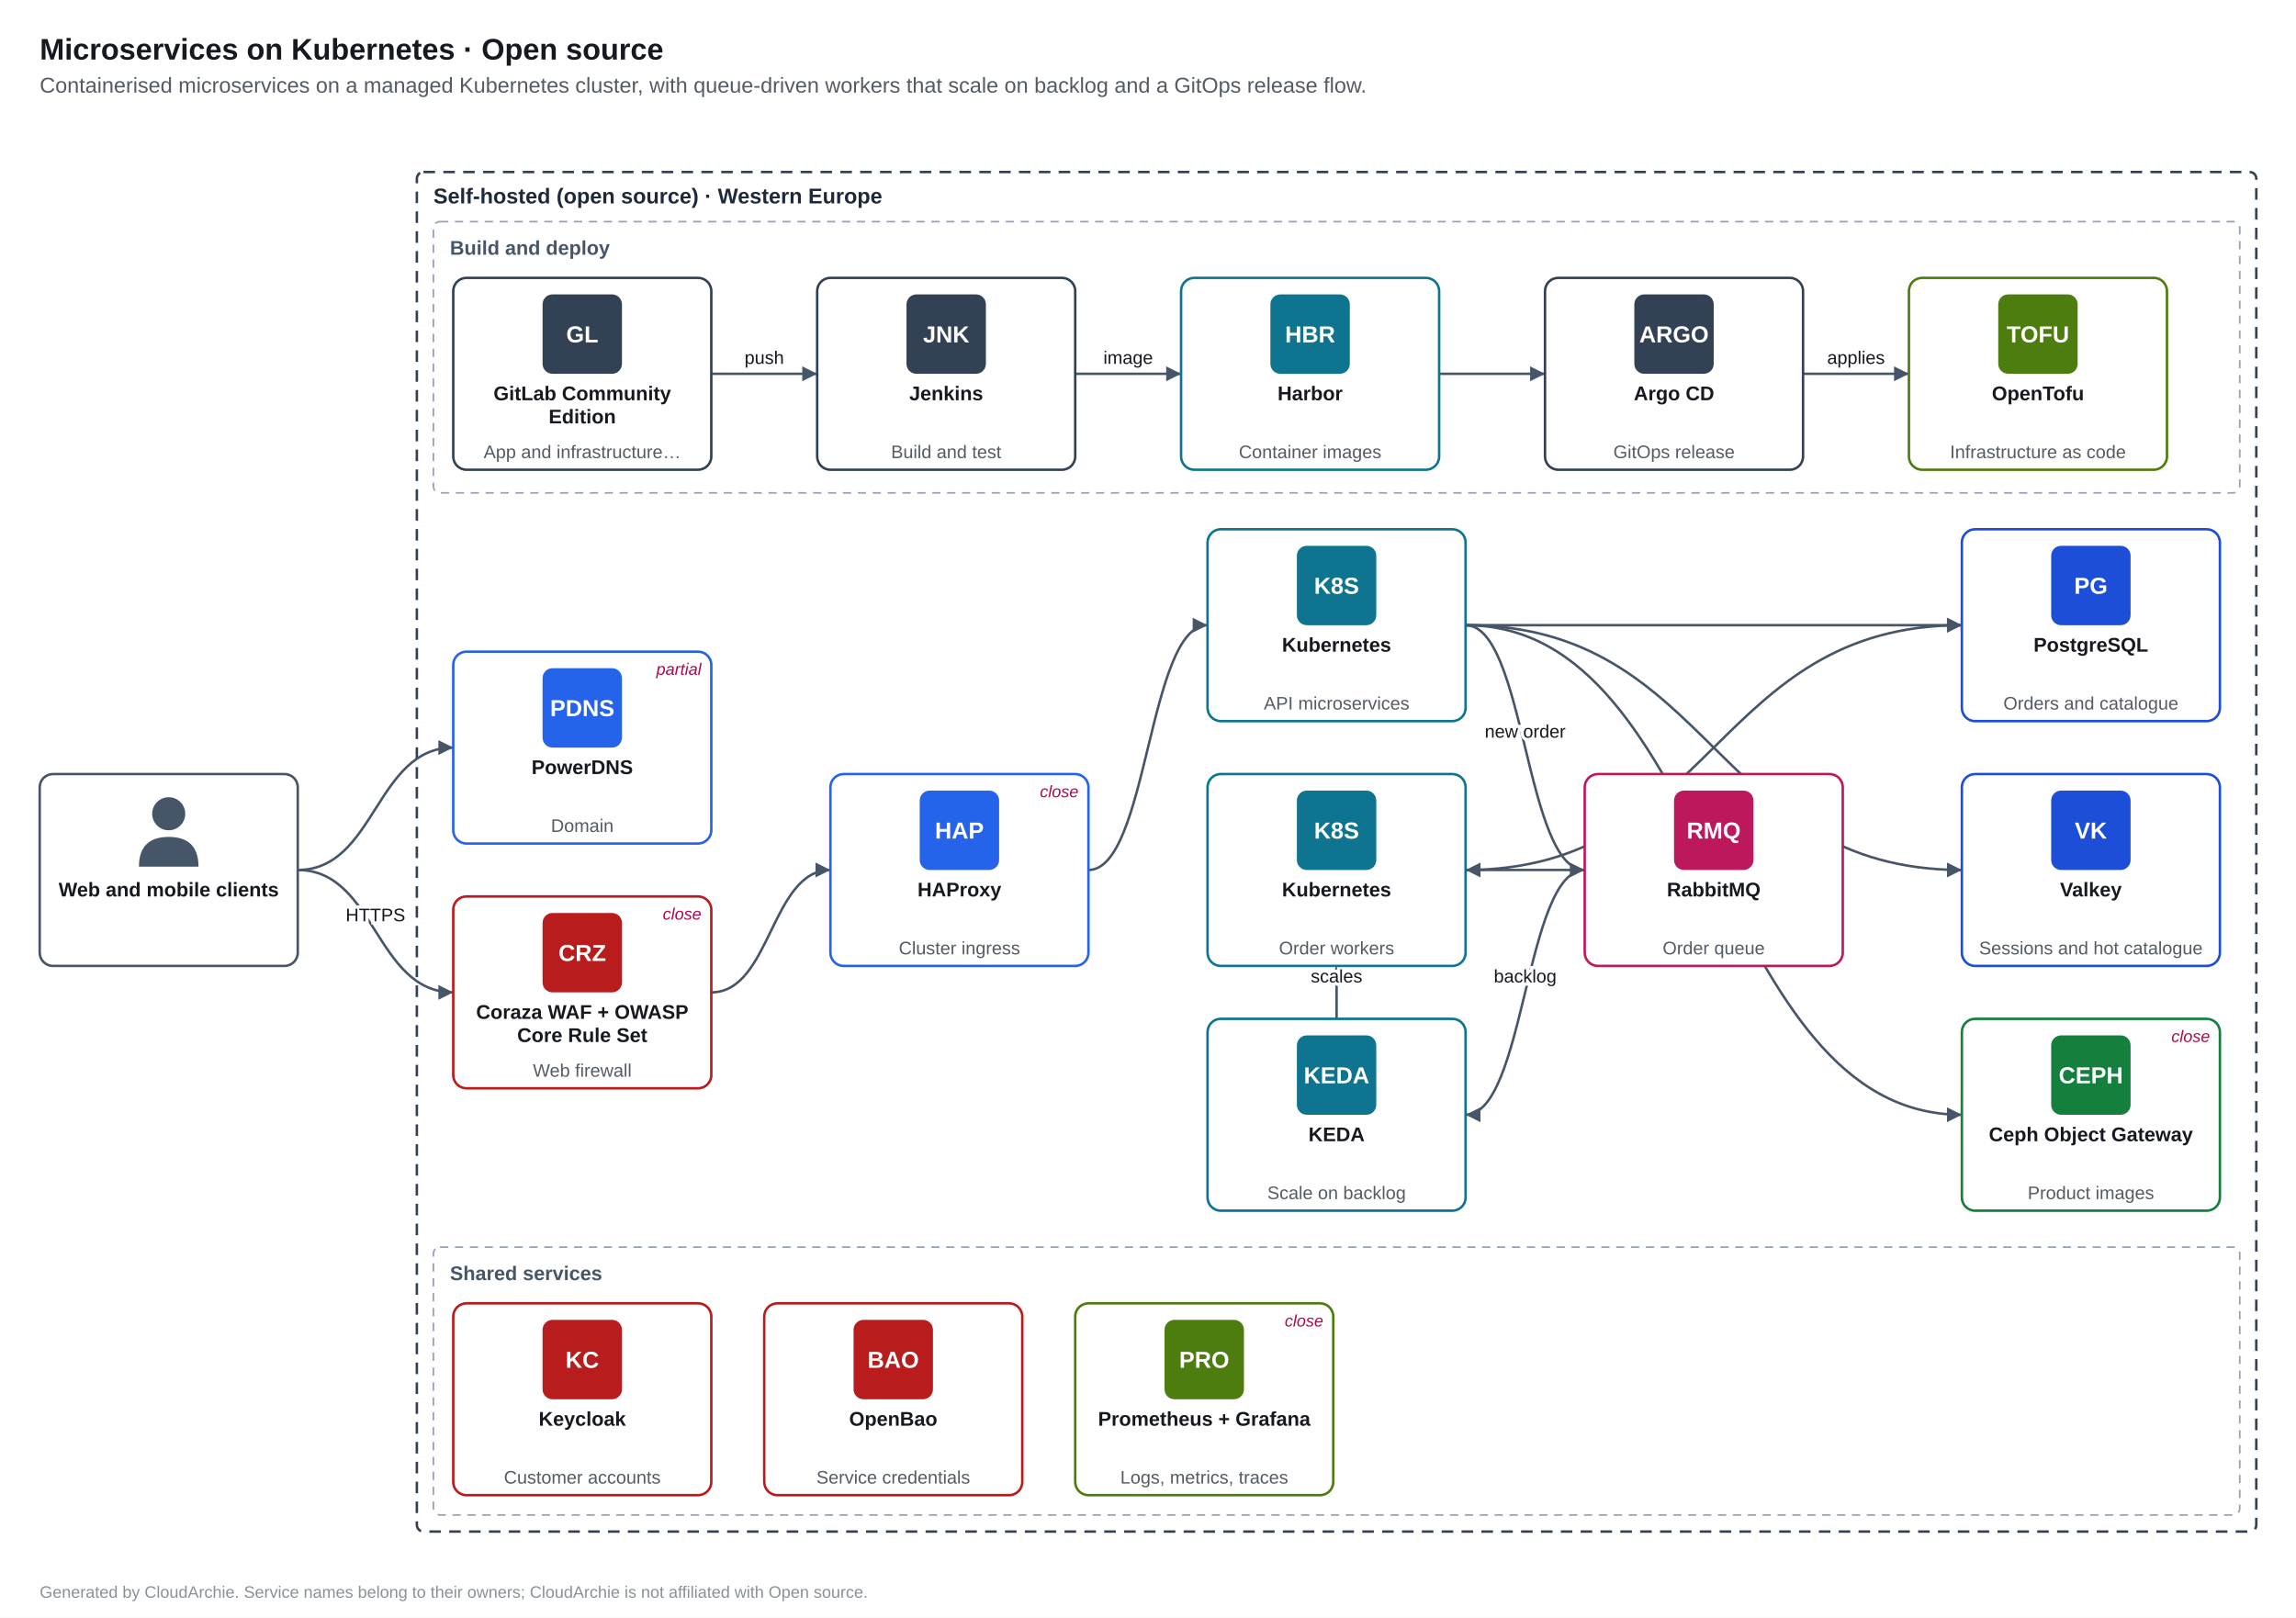
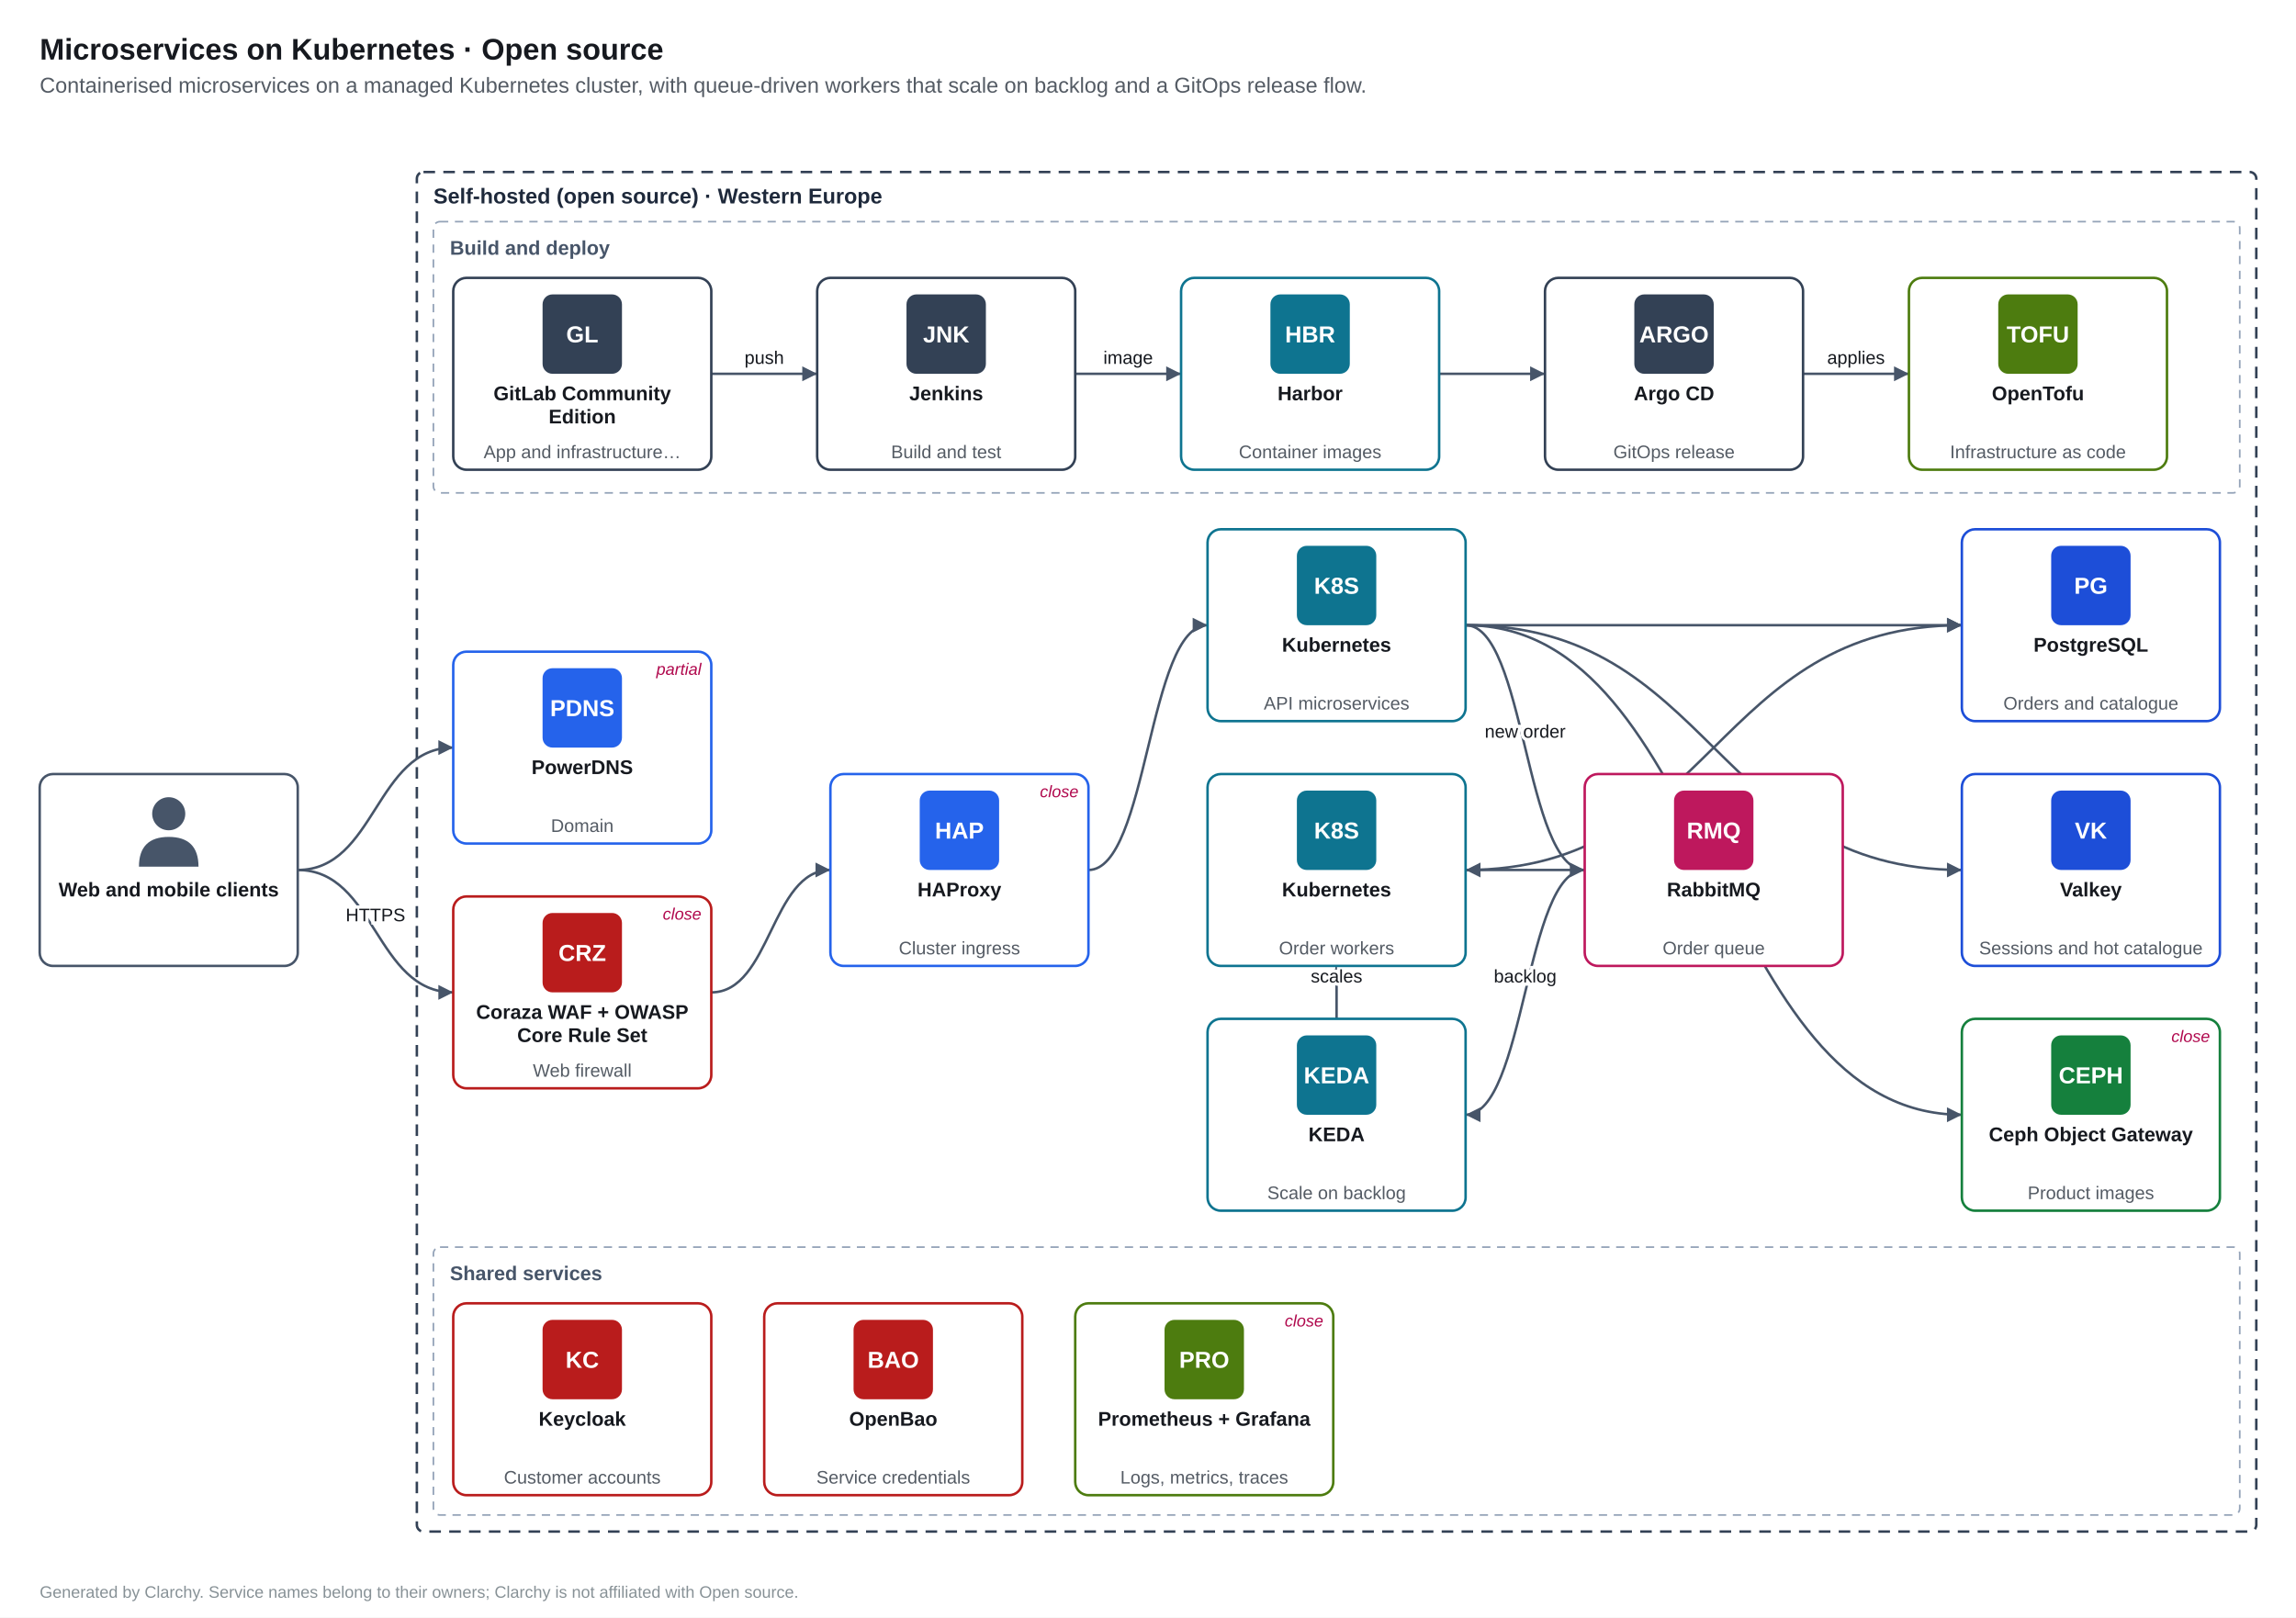
<svg xmlns="http://www.w3.org/2000/svg" class="ca-diagram ca-oss" width="1388" height="978" viewBox="0 0 1388 978" role="img" data-body-top="80" data-body-bottom="950" aria-label="Microservices on Kubernetes on Open source">
  <style>.ca-oss{font-family:'IBM Plex Sans', 'Helvetica Neue', Arial, sans-serif}
.ca-oss .ca-bg{fill:#ffffff}
.ca-oss .ca-title{font-size:18px;font-weight:600;fill:#16191f}
.ca-oss .ca-subtitle{font-size:13px;fill:#545b64}
.ca-oss .ca-cloud{fill:#FFFFFF;stroke:#334155;stroke-width:1.5;stroke-dasharray:7 5;}
.ca-oss .ca-cloud-label{font-size:13px;font-weight:600;fill:#1E293B}
.ca-oss .ca-band{fill:none;stroke:#94A3B8;stroke-dasharray:5 4}
.ca-oss .ca-band-label{font-size:12px;font-weight:600;fill:#475569}
.ca-oss .ca-node-box{fill:#ffffff;stroke-width:1.5}
.ca-oss .ca-badge{font-size:14px;font-weight:700;fill:#ffffff}
.ca-oss .ca-service{font-size:12px;font-weight:600;fill:#16191f}
.ca-oss .ca-label{font-size:11px;fill:#545b64}
.ca-oss .ca-fidelity{font-size:10px;font-style:italic;fill:#b0084d}
.ca-oss .ca-edge{fill:none;stroke:#475569;stroke-width:1.5}
.ca-oss .ca-arrow{fill:#475569}
.ca-oss .ca-edge-label{font-size:11px;fill:#16191f;paint-order:stroke;stroke:#ffffff;stroke-width:4}
.ca-oss .ca-footer{font-size:10px;fill:#879196}</style>
  <rect class="ca-bg" width="1388" height="978" />
  <text class="ca-title" x="24" y="36">Microservices on Kubernetes · Open source</text>
  <text class="ca-subtitle" x="24" y="56">Containerised microservices on a managed Kubernetes cluster, with queue-driven workers that scale on backlog and a GitOps release flow.</text>
  <rect class="ca-cloud" x="252" y="104" width="1112" height="822" rx="4" />
  <text class="ca-cloud-label" x="262" y="123">Self-hosted (open source) · Western Europe</text>
  <rect class="ca-band" x="262" y="134" width="1092" height="164" rx="4" />
  <text class="ca-band-label" x="272" y="154">Build and deploy</text>
  <rect class="ca-band" x="262" y="754" width="1092" height="162" rx="4" />
  <text class="ca-band-label" x="272" y="774">Shared services</text>
  <path class="ca-edge" data-from="shoppers" data-to="dns" d="M180,526 C227,526 227,452 274,452" />
  <polygon class="ca-arrow" data-from="shoppers" data-to="dns" points="274,452 265,447.5 265,456.5" />
  <path class="ca-edge" data-from="shoppers" data-to="firewall" d="M180,526 C227,526 227,600 274,600" />
  <polygon class="ca-arrow" data-from="shoppers" data-to="firewall" points="274,600 265,595.5 265,604.5" />
  <text class="ca-edge-label" data-from="shoppers" data-to="firewall" x="227" y="557" text-anchor="middle">HTTPS</text>
  <path class="ca-edge" data-from="firewall" data-to="ingress" d="M430,600 C466,600 466,526 502,526" />
  <polygon class="ca-arrow" data-from="firewall" data-to="ingress" points="502,526 493,521.5 493,530.5" />
  <path class="ca-edge" data-from="ingress" data-to="services" d="M658,526 C694,526 694,378 730,378" />
  <polygon class="ca-arrow" data-from="ingress" data-to="services" points="730,378 721,373.5 721,382.5" />
  <path class="ca-edge" data-from="services" data-to="db" d="M886,378 C1036,378 1036,378 1186,378" />
  <polygon class="ca-arrow" data-from="services" data-to="db" points="1186,378 1177,373.5 1177,382.5" />
  <path class="ca-edge" data-from="services" data-to="cache" d="M886,378 C1036,378 1036,526 1186,526" />
  <polygon class="ca-arrow" data-from="services" data-to="cache" points="1186,526 1177,521.5 1177,530.5" />
  <path class="ca-edge" data-from="services" data-to="media" d="M886,378 C1036,378 1036,674 1186,674" />
  <polygon class="ca-arrow" data-from="services" data-to="media" points="1186,674 1177,669.5 1177,678.5" />
  <path class="ca-edge" data-from="services" data-to="orders" d="M886,378 C922,378 922,526 958,526" />
  <polygon class="ca-arrow" data-from="services" data-to="orders" points="958,526 949,521.5 949,530.5" />
  <text class="ca-edge-label" data-from="services" data-to="orders" x="922" y="446" text-anchor="middle">new order</text>
  <path class="ca-edge" data-from="orders" data-to="workers" d="M958,526 C922,526 922,526 886,526" />
  <polygon class="ca-arrow" data-from="orders" data-to="workers" points="886,526 895,521.5 895,530.5" />
  <path class="ca-edge" data-from="workers" data-to="db" d="M886,526 C1036,526 1036,378 1186,378" />
  <polygon class="ca-arrow" data-from="workers" data-to="db" points="1186,378 1177,373.5 1177,382.5" />
  <path class="ca-edge" data-from="repo" data-to="build" d="M430,226 C462,226 462,226 494,226" />
  <polygon class="ca-arrow" data-from="repo" data-to="build" points="494,226 485,221.5 485,230.5" />
  <text class="ca-edge-label" data-from="repo" data-to="build" x="462" y="220" text-anchor="middle">push</text>
  <path class="ca-edge" data-from="build" data-to="registry" d="M650,226 C682,226 682,226 714,226" />
  <polygon class="ca-arrow" data-from="build" data-to="registry" points="714,226 705,221.5 705,230.5" />
  <text class="ca-edge-label" data-from="build" data-to="registry" x="682" y="220" text-anchor="middle">image</text>
  <path class="ca-edge" data-from="registry" data-to="deploy" d="M870,226 C902,226 902,226 934,226" />
  <polygon class="ca-arrow" data-from="registry" data-to="deploy" points="934,226 925,221.5 925,230.5" />
  <path class="ca-edge" data-from="deploy" data-to="infra-code" d="M1090,226 C1122,226 1122,226 1154,226" />
  <polygon class="ca-arrow" data-from="deploy" data-to="infra-code" points="1154,226 1145,221.5 1145,230.5" />
  <text class="ca-edge-label" data-from="deploy" data-to="infra-code" x="1122" y="220" text-anchor="middle">applies</text>
  <path class="ca-edge" data-from="orders" data-to="autoscaler" d="M958,526 C922,526 922,674 886,674" />
  <polygon class="ca-arrow" data-from="orders" data-to="autoscaler" points="886,674 895,669.5 895,678.5" />
  <text class="ca-edge-label" data-from="orders" data-to="autoscaler" x="922" y="594" text-anchor="middle">backlog</text>
  <path class="ca-edge" data-from="autoscaler" data-to="workers" d="M808,616 C808,600 808,600 808,584" />
  <polygon class="ca-arrow" data-from="autoscaler" data-to="workers" points="808,584 803.5,593 812.5,593" />
  <text class="ca-edge-label" data-from="autoscaler" data-to="workers" x="808" y="594" text-anchor="middle">scales</text>
  <g class="node" data-id="shoppers" data-capability="client" data-stage="users">
    <rect class="ca-node-box" x="24" y="468" width="156" height="116" rx="8" style="stroke:#475569" />
    <g fill="#475569">
      <circle cx="102" cy="492" r="10" />
      <path d="M84,524 Q84,506 102,506 Q120,506 120,524 Z" />
    </g>
    <text class="ca-service" x="102" y="542" text-anchor="middle">Web and mobile clients</text>
  </g>
  <g class="node" data-id="dns" data-capability="dns" data-stage="serve">
    <rect class="ca-node-box" x="274" y="394" width="156" height="116" rx="8" style="stroke:#2563EB" />
    <rect x="328" y="404" width="48" height="48" rx="6" fill="#2563EB" />
    <text class="ca-badge" x="352" y="433" text-anchor="middle">PDNS</text>
    <text class="ca-service" x="352" y="468" text-anchor="middle">PowerDNS</text>
    <text class="ca-label" x="352" y="503" text-anchor="middle">Domain</text>
    <text class="ca-fidelity" x="424" y="408" text-anchor="end">partial</text>
  </g>
  <g class="node" data-id="firewall" data-capability="waf" data-stage="serve">
    <rect class="ca-node-box" x="274" y="542" width="156" height="116" rx="8" style="stroke:#B91C1C" />
    <rect x="328" y="552" width="48" height="48" rx="6" fill="#B91C1C" />
    <text class="ca-badge" x="352" y="581" text-anchor="middle">CRZ</text>
    <text class="ca-service" x="352" y="616" text-anchor="middle">Coraza WAF + OWASP</text>
    <text class="ca-service" x="352" y="630" text-anchor="middle">Core Rule Set</text>
    <text class="ca-label" x="352" y="651" text-anchor="middle">Web firewall</text>
    <text class="ca-fidelity" x="424" y="556" text-anchor="end">close</text>
  </g>
  <g class="node" data-id="ingress" data-capability="load-balancer" data-stage="serve">
    <rect class="ca-node-box" x="502" y="468" width="156" height="116" rx="8" style="stroke:#2563EB" />
    <rect x="556" y="478" width="48" height="48" rx="6" fill="#2563EB" />
    <text class="ca-badge" x="580" y="507" text-anchor="middle">HAP</text>
    <text class="ca-service" x="580" y="542" text-anchor="middle">HAProxy</text>
    <text class="ca-label" x="580" y="577" text-anchor="middle">Cluster ingress</text>
    <text class="ca-fidelity" x="652" y="482" text-anchor="end">close</text>
  </g>
  <g class="node" data-id="services" data-capability="kubernetes" data-stage="run">
    <rect class="ca-node-box" x="730" y="320" width="156" height="116" rx="8" style="stroke:#0E7490" />
    <rect x="784" y="330" width="48" height="48" rx="6" fill="#0E7490" />
    <text class="ca-badge" x="808" y="359" text-anchor="middle">K8S</text>
    <text class="ca-service" x="808" y="394" text-anchor="middle">Kubernetes</text>
    <text class="ca-label" x="808" y="429" text-anchor="middle">API microservices</text>
  </g>
  <g class="node" data-id="orders" data-capability="message-queue" data-stage="integrate">
    <rect class="ca-node-box" x="958" y="468" width="156" height="116" rx="8" style="stroke:#BE185D" />
    <rect x="1012" y="478" width="48" height="48" rx="6" fill="#BE185D" />
    <text class="ca-badge" x="1036" y="507" text-anchor="middle">RMQ</text>
    <text class="ca-service" x="1036" y="542" text-anchor="middle">RabbitMQ</text>
    <text class="ca-label" x="1036" y="577" text-anchor="middle">Order queue</text>
  </g>
  <g class="node" data-id="workers" data-capability="kubernetes" data-stage="run">
    <rect class="ca-node-box" x="730" y="468" width="156" height="116" rx="8" style="stroke:#0E7490" />
    <rect x="784" y="478" width="48" height="48" rx="6" fill="#0E7490" />
    <text class="ca-badge" x="808" y="507" text-anchor="middle">K8S</text>
    <text class="ca-service" x="808" y="542" text-anchor="middle">Kubernetes</text>
    <text class="ca-label" x="808" y="577" text-anchor="middle">Order workers</text>
  </g>
  <g class="node" data-id="db" data-capability="relational-db" data-stage="store">
    <rect class="ca-node-box" x="1186" y="320" width="156" height="116" rx="8" style="stroke:#1D4ED8" />
    <rect x="1240" y="330" width="48" height="48" rx="6" fill="#1D4ED8" />
    <text class="ca-badge" x="1264" y="359" text-anchor="middle">PG</text>
    <text class="ca-service" x="1264" y="394" text-anchor="middle">PostgreSQL</text>
    <text class="ca-label" x="1264" y="429" text-anchor="middle">Orders and catalogue</text>
  </g>
  <g class="node" data-id="cache" data-capability="cache" data-stage="store">
    <rect class="ca-node-box" x="1186" y="468" width="156" height="116" rx="8" style="stroke:#1D4ED8" />
    <rect x="1240" y="478" width="48" height="48" rx="6" fill="#1D4ED8" />
    <text class="ca-badge" x="1264" y="507" text-anchor="middle">VK</text>
    <text class="ca-service" x="1264" y="542" text-anchor="middle">Valkey</text>
    <text class="ca-label" x="1264" y="577" text-anchor="middle">Sessions and hot catalogue</text>
  </g>
  <g class="node" data-id="media" data-capability="object-storage" data-stage="store">
    <rect class="ca-node-box" x="1186" y="616" width="156" height="116" rx="8" style="stroke:#15803D" />
    <rect x="1240" y="626" width="48" height="48" rx="6" fill="#15803D" />
    <text class="ca-badge" x="1264" y="655" text-anchor="middle">CEPH</text>
    <text class="ca-service" x="1264" y="690" text-anchor="middle">Ceph Object Gateway</text>
    <text class="ca-label" x="1264" y="725" text-anchor="middle">Product images</text>
    <text class="ca-fidelity" x="1336" y="630" text-anchor="end">close</text>
  </g>
  <g class="node" data-id="auth" data-capability="identity" data-stage="operate">
    <rect class="ca-node-box" x="274" y="788" width="156" height="116" rx="8" style="stroke:#B91C1C" />
    <rect x="328" y="798" width="48" height="48" rx="6" fill="#B91C1C" />
    <text class="ca-badge" x="352" y="827" text-anchor="middle">KC</text>
    <text class="ca-service" x="352" y="862" text-anchor="middle">Keycloak</text>
    <text class="ca-label" x="352" y="897" text-anchor="middle">Customer accounts</text>
  </g>
  <g class="node" data-id="secrets" data-capability="secrets" data-stage="operate">
    <rect class="ca-node-box" x="462" y="788" width="156" height="116" rx="8" style="stroke:#B91C1C" />
    <rect x="516" y="798" width="48" height="48" rx="6" fill="#B91C1C" />
    <text class="ca-badge" x="540" y="827" text-anchor="middle">BAO</text>
    <text class="ca-service" x="540" y="862" text-anchor="middle">OpenBao</text>
    <text class="ca-label" x="540" y="897" text-anchor="middle">Service credentials</text>
  </g>
  <g class="node" data-id="logs" data-capability="monitoring" data-stage="operate">
    <rect class="ca-node-box" x="650" y="788" width="156" height="116" rx="8" style="stroke:#4D7C0F" />
    <rect x="704" y="798" width="48" height="48" rx="6" fill="#4D7C0F" />
    <text class="ca-badge" x="728" y="827" text-anchor="middle">PRO</text>
    <text class="ca-service" x="728" y="862" text-anchor="middle">Prometheus + Grafana</text>
    <text class="ca-label" x="728" y="897" text-anchor="middle">Logs, metrics, traces</text>
    <text class="ca-fidelity" x="800" y="802" text-anchor="end">close</text>
  </g>
  <g class="node" data-id="repo" data-capability="source-control" data-stage="code">
    <rect class="ca-node-box" x="274" y="168" width="156" height="116" rx="8" style="stroke:#334155" />
    <rect x="328" y="178" width="48" height="48" rx="6" fill="#334155" />
    <text class="ca-badge" x="352" y="207" text-anchor="middle">GL</text>
    <text class="ca-service" x="352" y="242" text-anchor="middle">GitLab Community</text>
    <text class="ca-service" x="352" y="256" text-anchor="middle">Edition</text>
    <text class="ca-label" x="352" y="277" text-anchor="middle">App and infrastructure…</text>
  </g>
  <g class="node" data-id="build" data-capability="ci-build" data-stage="build">
    <rect class="ca-node-box" x="494" y="168" width="156" height="116" rx="8" style="stroke:#334155" />
    <rect x="548" y="178" width="48" height="48" rx="6" fill="#334155" />
    <text class="ca-badge" x="572" y="207" text-anchor="middle">JNK</text>
    <text class="ca-service" x="572" y="242" text-anchor="middle">Jenkins</text>
    <text class="ca-label" x="572" y="277" text-anchor="middle">Build and test</text>
  </g>
  <g class="node" data-id="registry" data-capability="container-registry" data-stage="ship">
    <rect class="ca-node-box" x="714" y="168" width="156" height="116" rx="8" style="stroke:#0E7490" />
    <rect x="768" y="178" width="48" height="48" rx="6" fill="#0E7490" />
    <text class="ca-badge" x="792" y="207" text-anchor="middle">HBR</text>
    <text class="ca-service" x="792" y="242" text-anchor="middle">Harbor</text>
    <text class="ca-label" x="792" y="277" text-anchor="middle">Container images</text>
  </g>
  <g class="node" data-id="deploy" data-capability="cd-deploy" data-stage="ship">
    <rect class="ca-node-box" x="934" y="168" width="156" height="116" rx="8" style="stroke:#334155" />
    <rect x="988" y="178" width="48" height="48" rx="6" fill="#334155" />
    <text class="ca-badge" x="1012" y="207" text-anchor="middle">ARGO</text>
    <text class="ca-service" x="1012" y="242" text-anchor="middle">Argo CD</text>
    <text class="ca-label" x="1012" y="277" text-anchor="middle">GitOps release</text>
  </g>
  <g class="node" data-id="infra-code" data-capability="iac" data-stage="code">
    <rect class="ca-node-box" x="1154" y="168" width="156" height="116" rx="8" style="stroke:#4D7C0F" />
    <rect x="1208" y="178" width="48" height="48" rx="6" fill="#4D7C0F" />
    <text class="ca-badge" x="1232" y="207" text-anchor="middle">TOFU</text>
    <text class="ca-service" x="1232" y="242" text-anchor="middle">OpenTofu</text>
    <text class="ca-label" x="1232" y="277" text-anchor="middle">Infrastructure as code</text>
  </g>
  <g class="node" data-id="autoscaler" data-capability="event-autoscaling" data-stage="run">
    <rect class="ca-node-box" x="730" y="616" width="156" height="116" rx="8" style="stroke:#0E7490" />
    <rect x="784" y="626" width="48" height="48" rx="6" fill="#0E7490" />
    <text class="ca-badge" x="808" y="655" text-anchor="middle">KEDA</text>
    <text class="ca-service" x="808" y="690" text-anchor="middle">KEDA</text>
    <text class="ca-label" x="808" y="725" text-anchor="middle">Scale on backlog</text>
  </g>
-   <text class="ca-footer" x="24" y="966">Generated by CloudArchie. Service names belong to their owners; CloudArchie is not affiliated with Open source.</text>
+   <text class="ca-footer" x="24" y="966">Generated by Clarchy. Service names belong to their owners; Clarchy is not affiliated with Open source.</text>
</svg>
